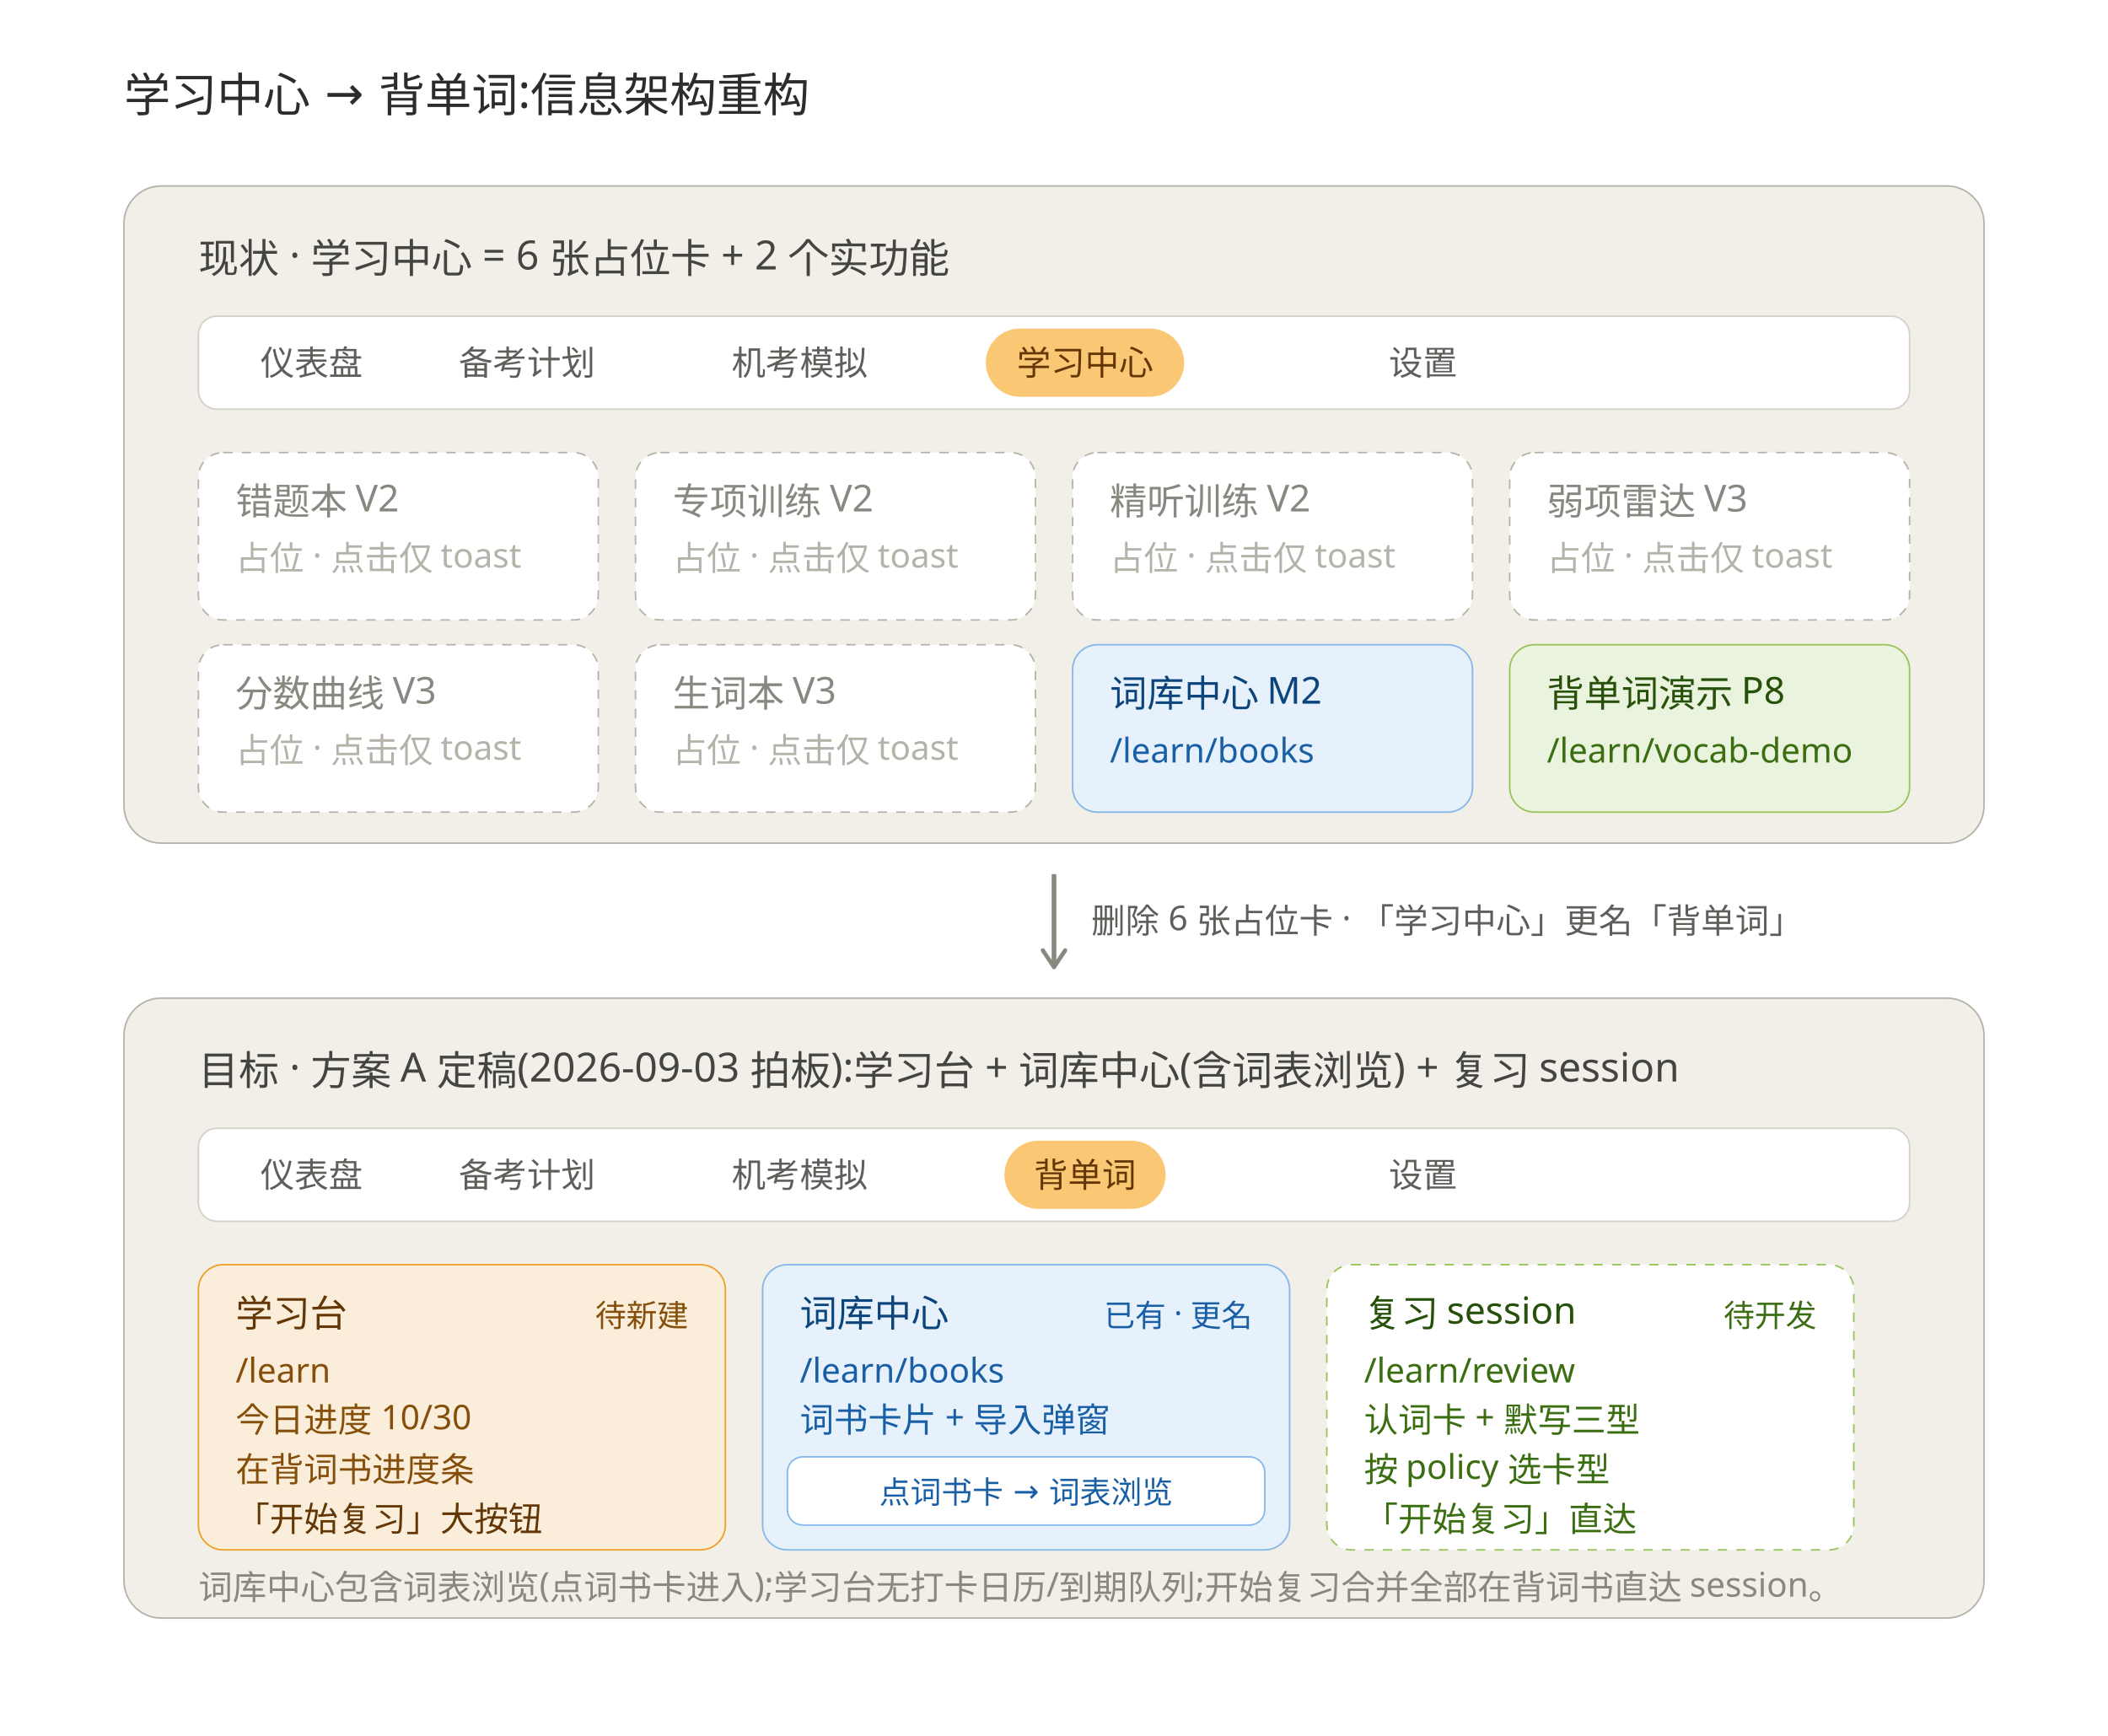
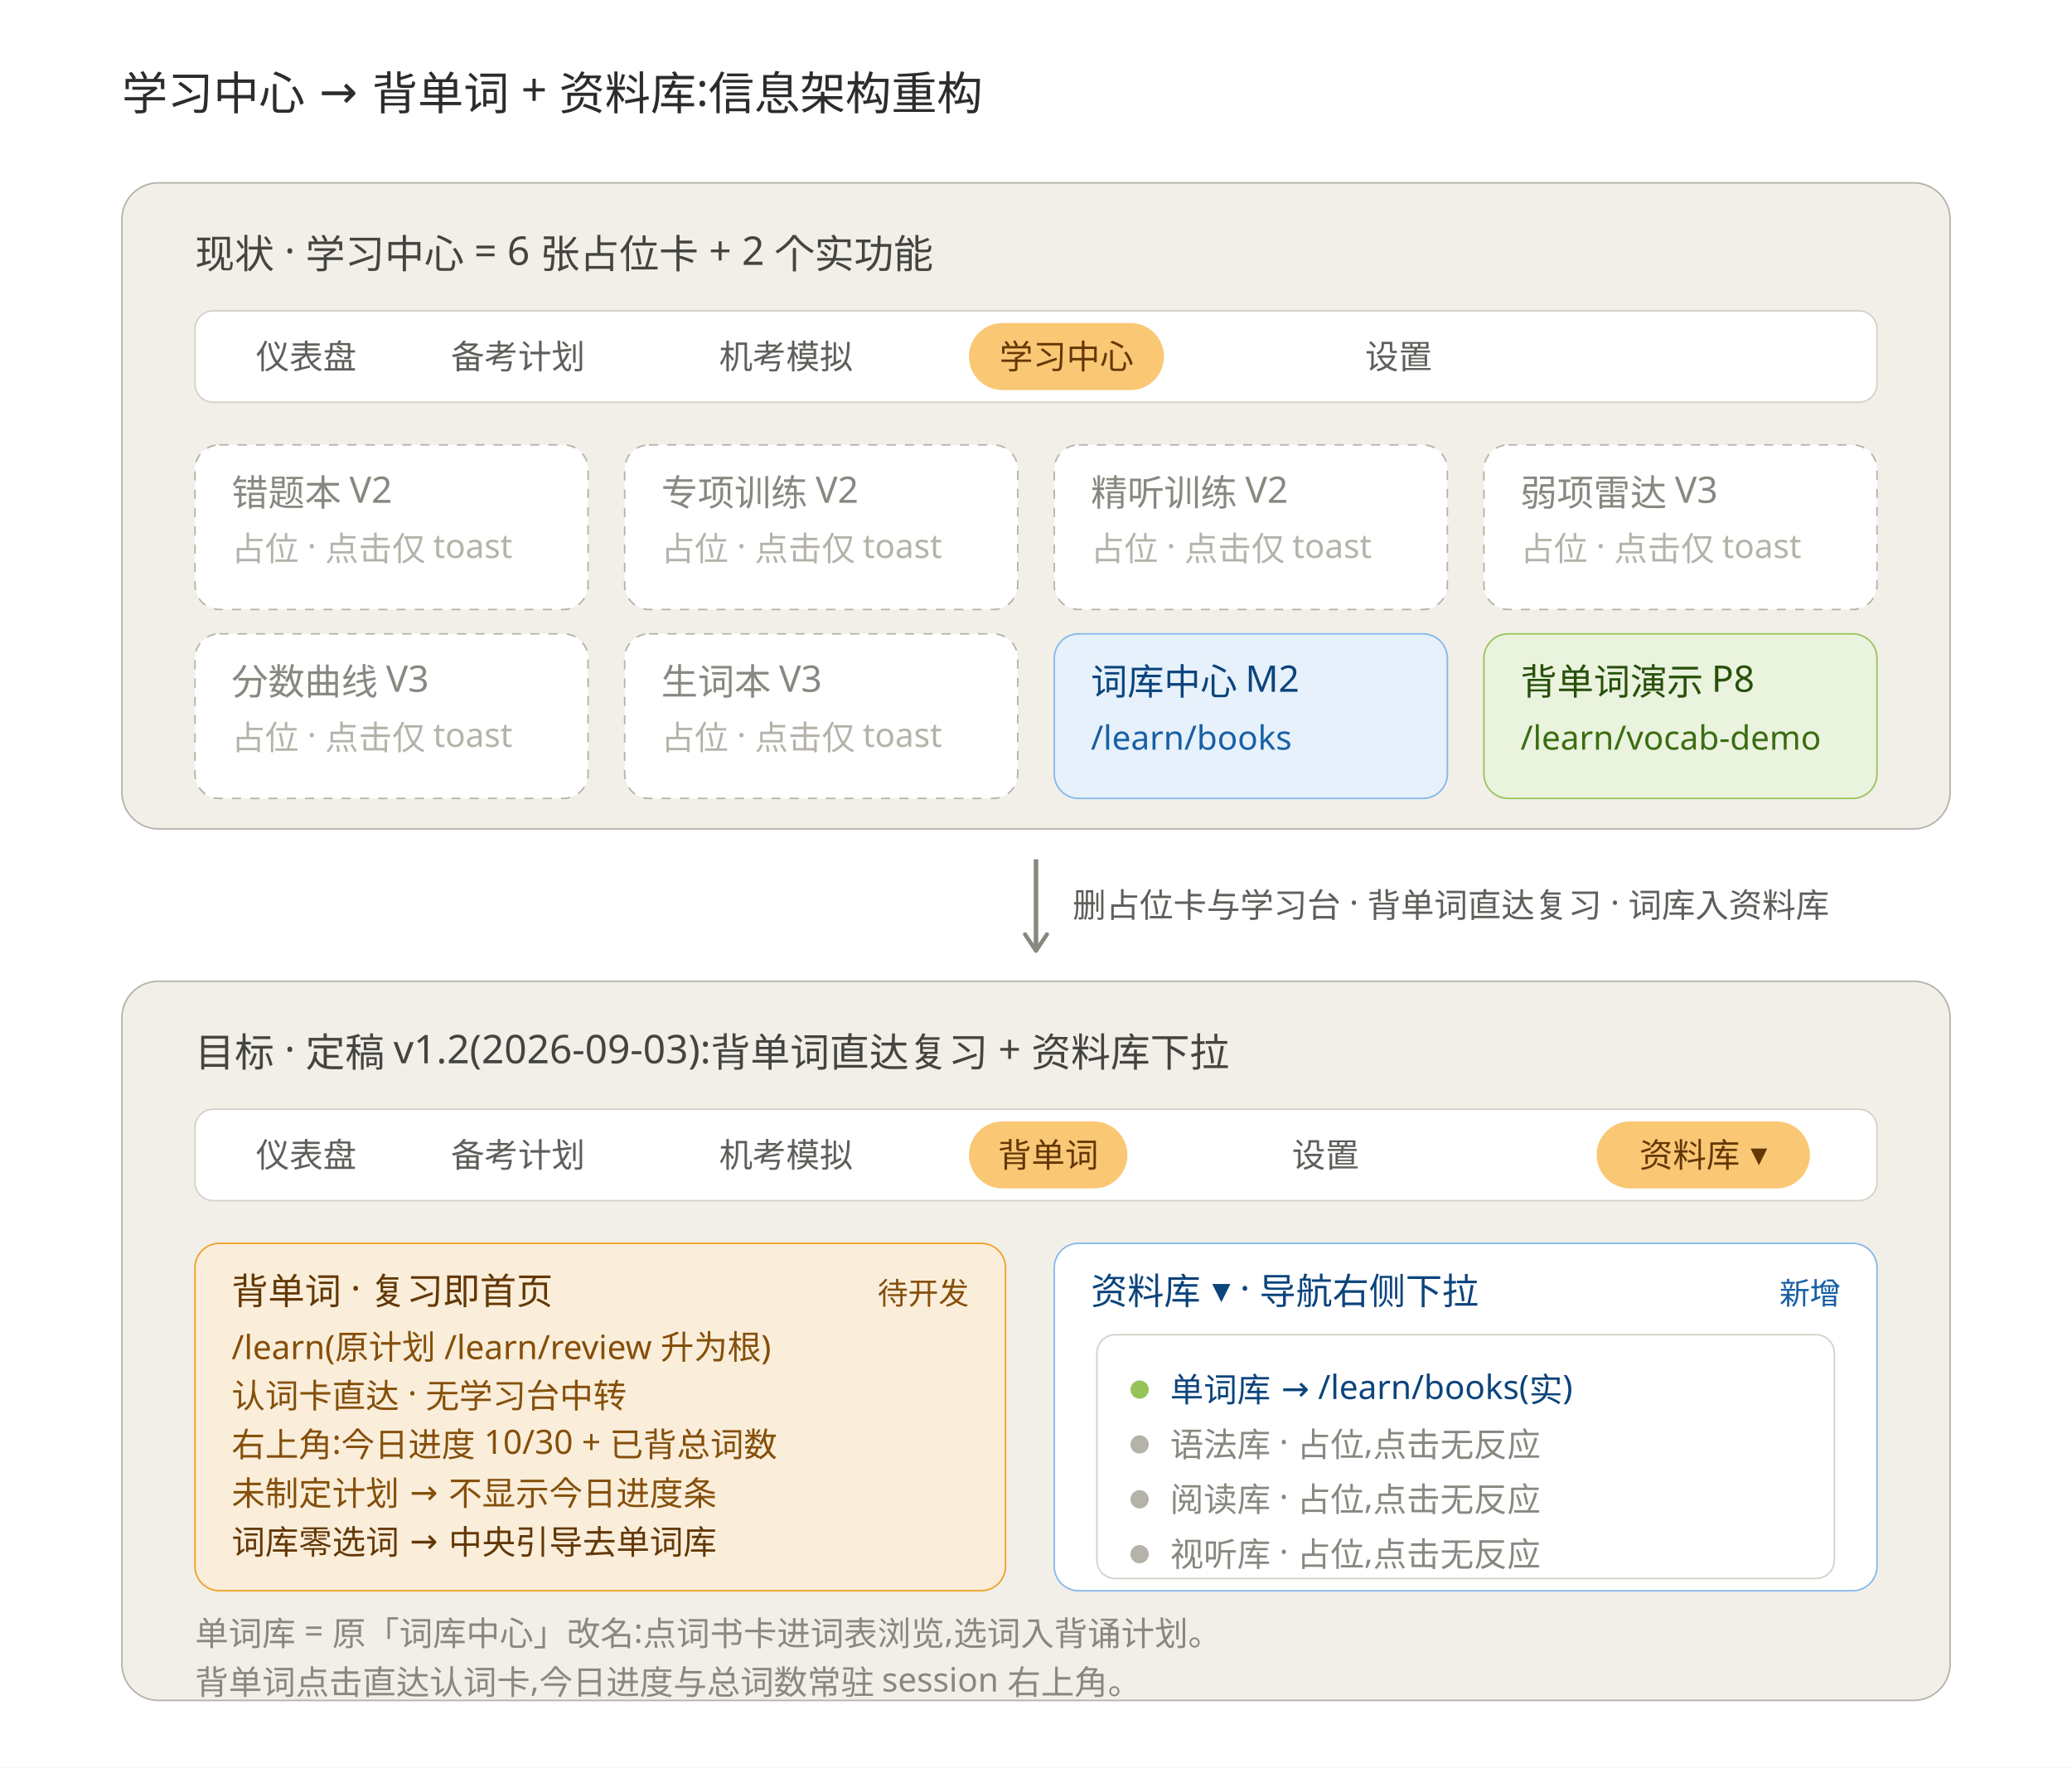
- <svg xmlns="http://www.w3.org/2000/svg" viewBox="0 0 680 560" width="100%" role="img">
-   <rect x="0" y="0" width="680" height="560" fill="#FFFFFF" />
+ <svg xmlns="http://www.w3.org/2000/svg" viewBox="0 0 680 580" width="100%" role="img">
+   <rect x="0" y="0" width="680" height="580" fill="#FFFFFF" />
  <defs>
    <marker id="arrowIA" viewBox="0 0 10 10" refX="8" refY="5" markerWidth="6" markerHeight="6" orient="auto-start-reverse">
      <path d="M2 1L8 5L2 9" fill="none" stroke="#888780" stroke-width="1.5" stroke-linecap="round" stroke-linejoin="round" />
    </marker>
  </defs>
-   <text x="40" y="36" font-family="'PingFang SC','Microsoft YaHei',sans-serif" font-size="15" font-weight="500" fill="#2C2C2A">学习中心 → 背单词:信息架构重构</text>
+   <text x="40" y="36" font-family="'PingFang SC','Microsoft YaHei',sans-serif" font-size="15" font-weight="500" fill="#2C2C2A">学习中心 → 背单词 + 资料库:信息架构重构</text>
  <rect x="40" y="60" width="600" height="212" rx="12" fill="#F1EFE8" stroke="#B4B2A9" stroke-width="0.5" />
  <text x="64" y="88" font-family="'PingFang SC','Microsoft YaHei',sans-serif" font-size="13" font-weight="500" fill="#444441">现状 · 学习中心 = 6 张占位卡 + 2 个实功能</text>
  <rect x="64" y="102" width="552" height="30" rx="6" fill="#FFFFFF" stroke="#D3D1C7" stroke-width="0.5" />
  <text x="84" y="121" font-family="'PingFang SC','Microsoft YaHei',sans-serif" font-size="11" fill="#5F5E5A">仪表盘</text>
  <text x="148" y="121" font-family="'PingFang SC','Microsoft YaHei',sans-serif" font-size="11" fill="#5F5E5A">备考计划</text>
  <text x="236" y="121" font-family="'PingFang SC','Microsoft YaHei',sans-serif" font-size="11" fill="#5F5E5A">机考模拟</text>
  <rect x="318" y="106" width="64" height="22" rx="11" fill="#FAC775" />
  <text x="350" y="121" text-anchor="middle" font-family="'PingFang SC','Microsoft YaHei',sans-serif" font-size="11" font-weight="500" fill="#633806">学习中心</text>
  <text x="448" y="121" font-family="'PingFang SC','Microsoft YaHei',sans-serif" font-size="11" fill="#5F5E5A">设置</text>
  <rect x="64" y="146" width="129" height="54" rx="8" fill="#FFFFFF" stroke="#B4B2A9" stroke-width="0.5" stroke-dasharray="3 3" />
  <text x="76" y="166" font-family="'PingFang SC','Microsoft YaHei',sans-serif" font-size="12" font-weight="500" fill="#888780">错题本 V2</text>
  <text x="76" y="184" font-family="'PingFang SC','Microsoft YaHei',sans-serif" font-size="11" fill="#B4B2A9">占位 · 点击仅 toast</text>
  <rect x="205" y="146" width="129" height="54" rx="8" fill="#FFFFFF" stroke="#B4B2A9" stroke-width="0.5" stroke-dasharray="3 3" />
  <text x="217" y="166" font-family="'PingFang SC','Microsoft YaHei',sans-serif" font-size="12" font-weight="500" fill="#888780">专项训练 V2</text>
  <text x="217" y="184" font-family="'PingFang SC','Microsoft YaHei',sans-serif" font-size="11" fill="#B4B2A9">占位 · 点击仅 toast</text>
  <rect x="346" y="146" width="129" height="54" rx="8" fill="#FFFFFF" stroke="#B4B2A9" stroke-width="0.5" stroke-dasharray="3 3" />
  <text x="358" y="166" font-family="'PingFang SC','Microsoft YaHei',sans-serif" font-size="12" font-weight="500" fill="#888780">精听训练 V2</text>
  <text x="358" y="184" font-family="'PingFang SC','Microsoft YaHei',sans-serif" font-size="11" fill="#B4B2A9">占位 · 点击仅 toast</text>
  <rect x="487" y="146" width="129" height="54" rx="8" fill="#FFFFFF" stroke="#B4B2A9" stroke-width="0.5" stroke-dasharray="3 3" />
  <text x="499" y="166" font-family="'PingFang SC','Microsoft YaHei',sans-serif" font-size="12" font-weight="500" fill="#888780">弱项雷达 V3</text>
  <text x="499" y="184" font-family="'PingFang SC','Microsoft YaHei',sans-serif" font-size="11" fill="#B4B2A9">占位 · 点击仅 toast</text>
  <rect x="64" y="208" width="129" height="54" rx="8" fill="#FFFFFF" stroke="#B4B2A9" stroke-width="0.5" stroke-dasharray="3 3" />
  <text x="76" y="228" font-family="'PingFang SC','Microsoft YaHei',sans-serif" font-size="12" font-weight="500" fill="#888780">分数曲线 V3</text>
  <text x="76" y="246" font-family="'PingFang SC','Microsoft YaHei',sans-serif" font-size="11" fill="#B4B2A9">占位 · 点击仅 toast</text>
  <rect x="205" y="208" width="129" height="54" rx="8" fill="#FFFFFF" stroke="#B4B2A9" stroke-width="0.5" stroke-dasharray="3 3" />
  <text x="217" y="228" font-family="'PingFang SC','Microsoft YaHei',sans-serif" font-size="12" font-weight="500" fill="#888780">生词本 V3</text>
  <text x="217" y="246" font-family="'PingFang SC','Microsoft YaHei',sans-serif" font-size="11" fill="#B4B2A9">占位 · 点击仅 toast</text>
  <rect x="346" y="208" width="129" height="54" rx="8" fill="#E6F1FB" stroke="#85B7EB" stroke-width="0.5" />
  <text x="358" y="228" font-family="'PingFang SC','Microsoft YaHei',sans-serif" font-size="12" font-weight="500" fill="#0C447C">词库中心 M2</text>
  <text x="358" y="246" font-family="'PingFang SC','Microsoft YaHei',sans-serif" font-size="11" fill="#185FA5">/learn/books</text>
  <rect x="487" y="208" width="129" height="54" rx="8" fill="#EAF3DE" stroke="#97C459" stroke-width="0.5" />
  <text x="499" y="228" font-family="'PingFang SC','Microsoft YaHei',sans-serif" font-size="12" font-weight="500" fill="#27500A">背单词演示 P8</text>
  <text x="499" y="246" font-family="'PingFang SC','Microsoft YaHei',sans-serif" font-size="11" fill="#3B6D11">/learn/vocab-demo</text>
  <path d="M340 282 L340 312" fill="none" stroke="#888780" stroke-width="1.5" marker-end="url(#arrowIA)" />
-   <text x="352" y="301" font-family="'PingFang SC','Microsoft YaHei',sans-serif" font-size="11" fill="#5F5E5A">删除 6 张占位卡 · 「学习中心」更名「背单词」</text>
-   <rect x="40" y="322" width="600" height="200" rx="12" fill="#F1EFE8" stroke="#B4B2A9" stroke-width="0.5" />
-   <text x="64" y="350" font-family="'PingFang SC','Microsoft YaHei',sans-serif" font-size="13" font-weight="500" fill="#444441">目标 · 方案 A 定稿(2026-09-03 拍板):学习台 + 词库中心(含词表浏览) + 复习 session</text>
+   <text x="352" y="301" font-family="'PingFang SC','Microsoft YaHei',sans-serif" font-size="11" fill="#5F5E5A">删占位卡与学习台 · 背单词直达复习 · 词库入资料库</text>
+   <rect x="40" y="322" width="600" height="236" rx="12" fill="#F1EFE8" stroke="#B4B2A9" stroke-width="0.5" />
+   <text x="64" y="350" font-family="'PingFang SC','Microsoft YaHei',sans-serif" font-size="13" font-weight="500" fill="#444441">目标 · 定稿 v1.2(2026-09-03):背单词直达复习 + 资料库下拉</text>
  <rect x="64" y="364" width="552" height="30" rx="6" fill="#FFFFFF" stroke="#D3D1C7" stroke-width="0.5" />
  <text x="84" y="383" font-family="'PingFang SC','Microsoft YaHei',sans-serif" font-size="11" fill="#5F5E5A">仪表盘</text>
  <text x="148" y="383" font-family="'PingFang SC','Microsoft YaHei',sans-serif" font-size="11" fill="#5F5E5A">备考计划</text>
  <text x="236" y="383" font-family="'PingFang SC','Microsoft YaHei',sans-serif" font-size="11" fill="#5F5E5A">机考模拟</text>
-   <rect x="324" y="368" width="52" height="22" rx="11" fill="#FAC775" />
-   <text x="350" y="383" text-anchor="middle" font-family="'PingFang SC','Microsoft YaHei',sans-serif" font-size="11" font-weight="500" fill="#633806">背单词</text>
-   <text x="448" y="383" font-family="'PingFang SC','Microsoft YaHei',sans-serif" font-size="11" fill="#5F5E5A">设置</text>
-   <rect x="64" y="408" width="170" height="92" rx="8" fill="#FAEEDA" stroke="#EF9F27" stroke-width="0.5" />
-   <text x="76" y="428" font-family="'PingFang SC','Microsoft YaHei',sans-serif" font-size="12" font-weight="500" fill="#633806">学习台</text>
-   <text x="222" y="428" text-anchor="end" font-family="'PingFang SC','Microsoft YaHei',sans-serif" font-size="10" fill="#854F0B">待新建</text>
-   <text x="76" y="446" font-family="'PingFang SC','Microsoft YaHei',sans-serif" font-size="11" fill="#854F0B">/learn</text>
-   <text x="76" y="462" font-family="'PingFang SC','Microsoft YaHei',sans-serif" font-size="11" fill="#854F0B">今日进度 10/30</text>
-   <text x="76" y="478" font-family="'PingFang SC','Microsoft YaHei',sans-serif" font-size="11" fill="#854F0B">在背词书进度条</text>
-   <text x="76" y="494" font-family="'PingFang SC','Microsoft YaHei',sans-serif" font-size="11" font-weight="500" fill="#633806">「开始复习」大按钮</text>
-   <rect x="246" y="408" width="170" height="92" rx="8" fill="#E6F1FB" stroke="#85B7EB" stroke-width="0.5" />
-   <text x="258" y="428" font-family="'PingFang SC','Microsoft YaHei',sans-serif" font-size="12" font-weight="500" fill="#0C447C">词库中心</text>
-   <text x="404" y="428" text-anchor="end" font-family="'PingFang SC','Microsoft YaHei',sans-serif" font-size="10" fill="#185FA5">已有 · 更名</text>
-   <text x="258" y="446" font-family="'PingFang SC','Microsoft YaHei',sans-serif" font-size="11" fill="#185FA5">/learn/books</text>
-   <text x="258" y="462" font-family="'PingFang SC','Microsoft YaHei',sans-serif" font-size="11" fill="#185FA5">词书卡片 + 导入弹窗</text>
-   <rect x="254" y="470" width="154" height="22" rx="5" fill="#FFFFFF" stroke="#85B7EB" stroke-width="0.5" />
-   <text x="331" y="485" text-anchor="middle" font-family="'PingFang SC','Microsoft YaHei',sans-serif" font-size="10" fill="#185FA5">点词书卡 → 词表浏览</text>
-   <rect x="428" y="408" width="170" height="92" rx="8" fill="#FFFFFF" stroke="#97C459" stroke-width="0.5" stroke-dasharray="3 3" />
-   <text x="440" y="428" font-family="'PingFang SC','Microsoft YaHei',sans-serif" font-size="12" font-weight="500" fill="#27500A">复习 session</text>
-   <text x="586" y="428" text-anchor="end" font-family="'PingFang SC','Microsoft YaHei',sans-serif" font-size="10" fill="#3B6D11">待开发</text>
-   <text x="440" y="446" font-family="'PingFang SC','Microsoft YaHei',sans-serif" font-size="11" fill="#3B6D11">/learn/review</text>
-   <text x="440" y="462" font-family="'PingFang SC','Microsoft YaHei',sans-serif" font-size="11" fill="#3B6D11">认词卡 + 默写三型</text>
-   <text x="440" y="478" font-family="'PingFang SC','Microsoft YaHei',sans-serif" font-size="11" fill="#3B6D11">按 policy 选卡型</text>
-   <text x="440" y="494" font-family="'PingFang SC','Microsoft YaHei',sans-serif" font-size="11" font-weight="500" fill="#3B6D11">「开始复习」直达</text>
-   <text x="64" y="516" font-family="'PingFang SC','Microsoft YaHei',sans-serif" font-size="11" fill="#888780">词库中心包含词表浏览(点词书卡进入);学习台无打卡日历/到期队列;开始复习合并全部在背词书直达 session。</text>
+   <rect x="318" y="368" width="52" height="22" rx="11" fill="#FAC775" />
+   <text x="344" y="383" text-anchor="middle" font-family="'PingFang SC','Microsoft YaHei',sans-serif" font-size="11" font-weight="500" fill="#633806">背单词</text>
+   <text x="424" y="383" font-family="'PingFang SC','Microsoft YaHei',sans-serif" font-size="11" fill="#5F5E5A">设置</text>
+   <rect x="524" y="368" width="70" height="22" rx="11" fill="#FAC775" />
+   <text x="559" y="383" text-anchor="middle" font-family="'PingFang SC','Microsoft YaHei',sans-serif" font-size="11" font-weight="500" fill="#633806">资料库 ▾</text>
+   <rect x="64" y="408" width="266" height="114" rx="8" fill="#FAEEDA" stroke="#EF9F27" stroke-width="0.5" />
+   <text x="76" y="428" font-family="'PingFang SC','Microsoft YaHei',sans-serif" font-size="12" font-weight="500" fill="#633806">背单词 · 复习即首页</text>
+   <text x="318" y="428" text-anchor="end" font-family="'PingFang SC','Microsoft YaHei',sans-serif" font-size="10" fill="#854F0B">待开发</text>
+   <text x="76" y="446" font-family="'PingFang SC','Microsoft YaHei',sans-serif" font-size="11" fill="#854F0B">/learn(原计划 /learn/review 升为根)</text>
+   <text x="76" y="462" font-family="'PingFang SC','Microsoft YaHei',sans-serif" font-size="11" fill="#854F0B">认词卡直达 · 无学习台中转</text>
+   <text x="76" y="478" font-family="'PingFang SC','Microsoft YaHei',sans-serif" font-size="11" fill="#854F0B">右上角:今日进度 10/30 + 已背总词数</text>
+   <text x="76" y="494" font-family="'PingFang SC','Microsoft YaHei',sans-serif" font-size="11" fill="#854F0B">未制定计划 → 不显示今日进度条</text>
+   <text x="76" y="510" font-family="'PingFang SC','Microsoft YaHei',sans-serif" font-size="11" font-weight="500" fill="#633806">词库零选词 → 中央引导去单词库</text>
+   <rect x="346" y="408" width="270" height="114" rx="8" fill="#FFFFFF" stroke="#85B7EB" stroke-width="0.5" />
+   <text x="358" y="428" font-family="'PingFang SC','Microsoft YaHei',sans-serif" font-size="12" font-weight="500" fill="#0C447C">资料库 ▾ · 导航右侧下拉</text>
+   <text x="604" y="428" text-anchor="end" font-family="'PingFang SC','Microsoft YaHei',sans-serif" font-size="10" fill="#185FA5">新增</text>
+   <rect x="360" y="438" width="242" height="80" rx="6" fill="#FFFFFF" stroke="#D3D1C7" stroke-width="0.5" />
+   <circle cx="374" cy="456" r="3" fill="#97C459" />
+   <text x="384" y="460" font-family="'PingFang SC','Microsoft YaHei',sans-serif" font-size="11" font-weight="500" fill="#0C447C">单词库 → /learn/books(实)</text>
+   <circle cx="374" cy="474" r="3" fill="#B4B2A9" />
+   <text x="384" y="478" font-family="'PingFang SC','Microsoft YaHei',sans-serif" font-size="11" fill="#888780">语法库 · 占位,点击无反应</text>
+   <circle cx="374" cy="492" r="3" fill="#B4B2A9" />
+   <text x="384" y="496" font-family="'PingFang SC','Microsoft YaHei',sans-serif" font-size="11" fill="#888780">阅读库 · 占位,点击无反应</text>
+   <circle cx="374" cy="510" r="3" fill="#B4B2A9" />
+   <text x="384" y="514" font-family="'PingFang SC','Microsoft YaHei',sans-serif" font-size="11" fill="#888780">视听库 · 占位,点击无反应</text>
+   <text x="64" y="540" font-family="'PingFang SC','Microsoft YaHei',sans-serif" font-size="11" fill="#888780">单词库 = 原「词库中心」改名:点词书卡进词表浏览,选词入背诵计划。</text>
+   <text x="64" y="556" font-family="'PingFang SC','Microsoft YaHei',sans-serif" font-size="11" fill="#888780">背单词点击直达认词卡,今日进度与总词数常驻 session 右上角。</text>
</svg>
